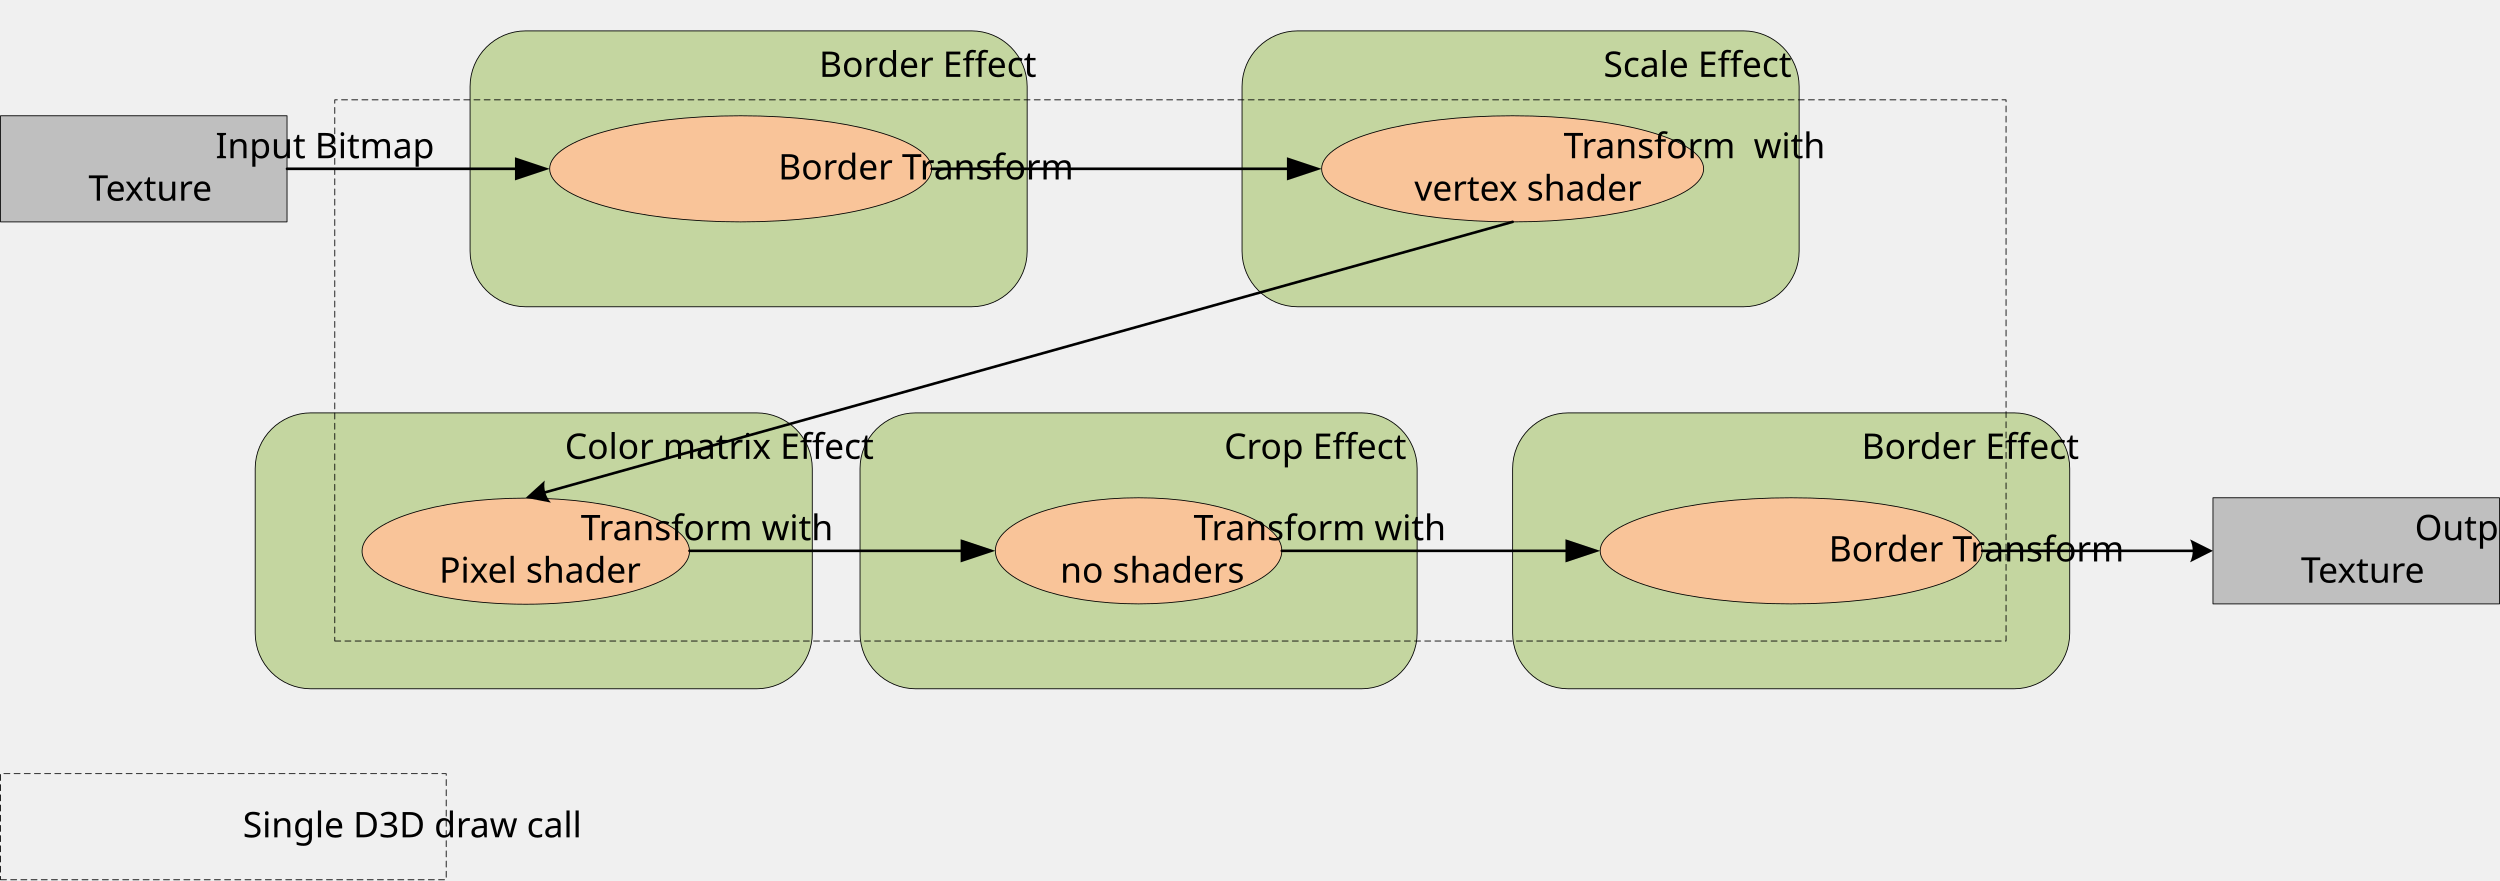
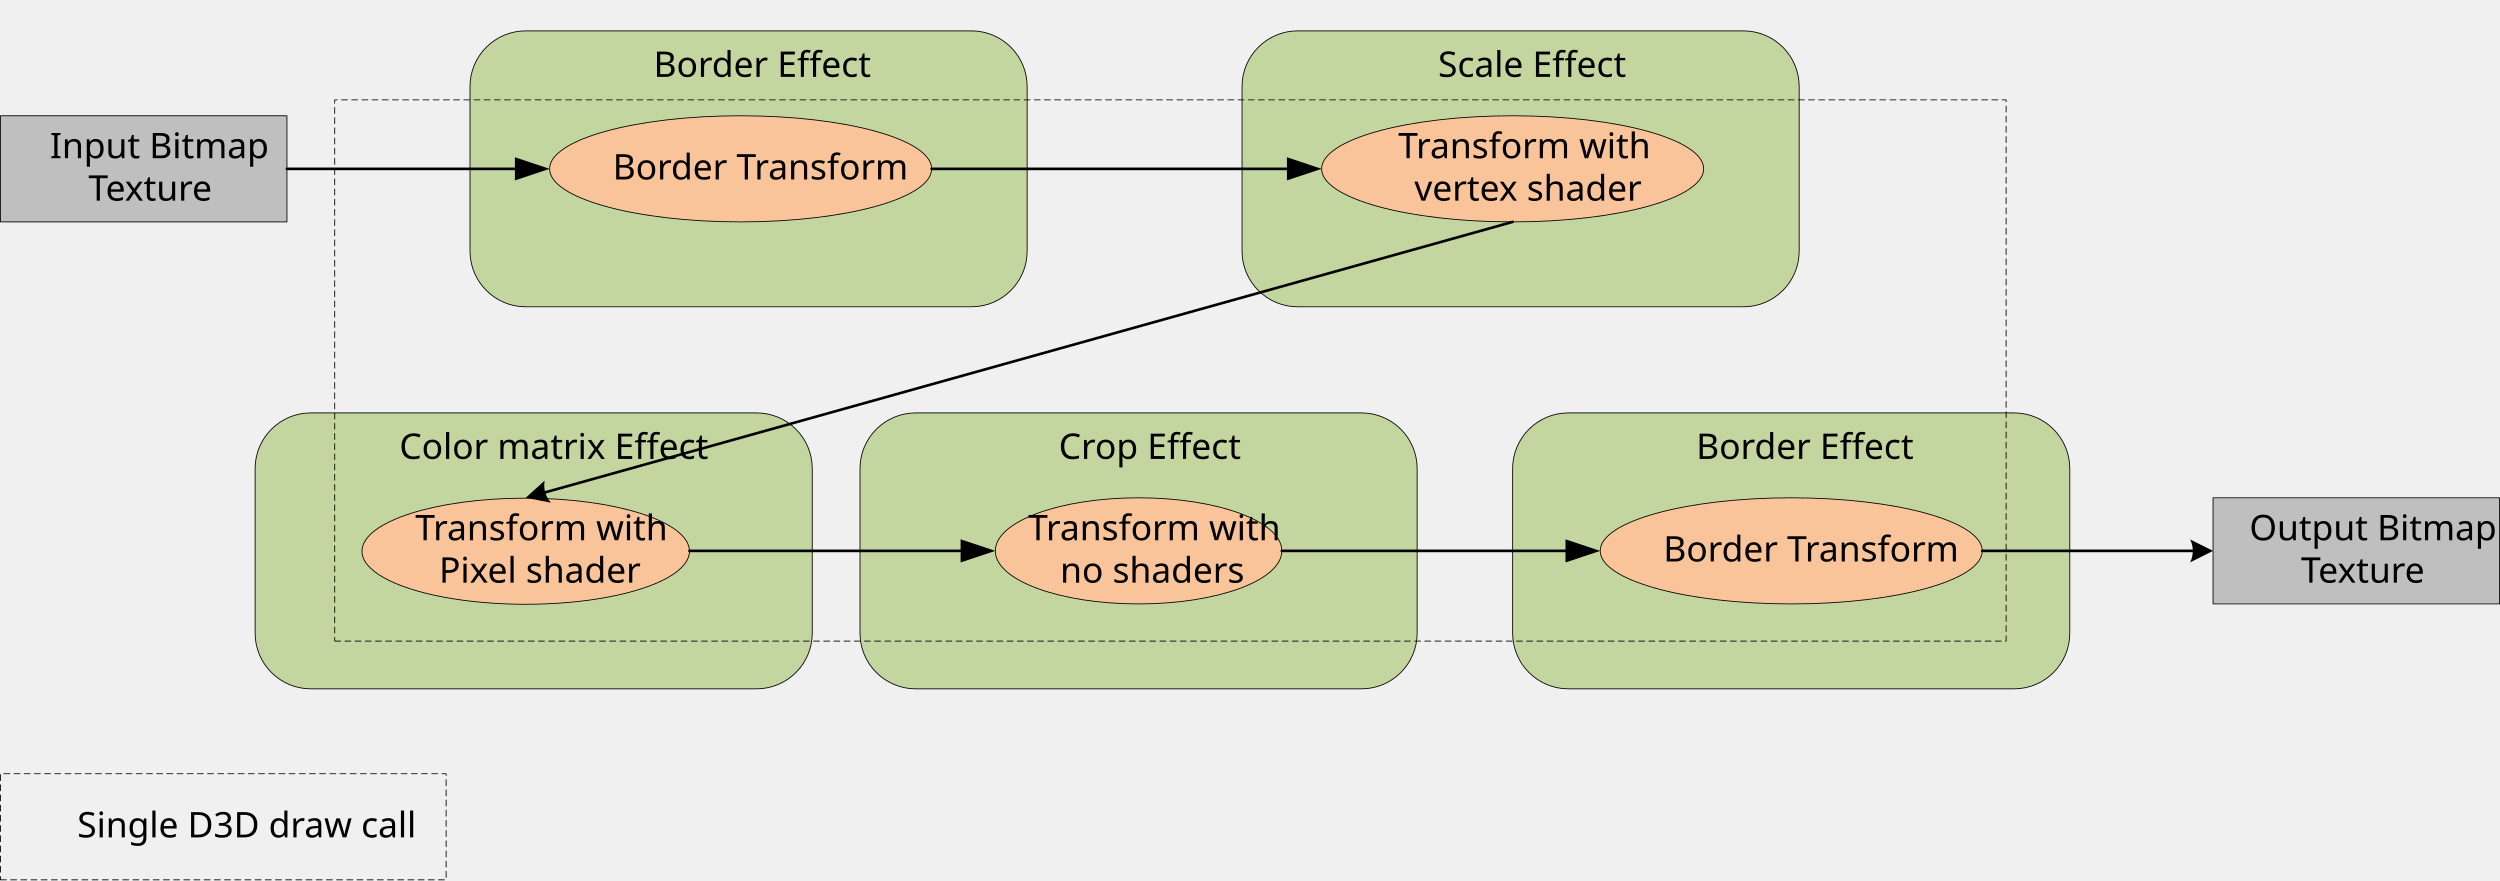
- <svg xmlns="http://www.w3.org/2000/svg" xmlns:ns1="http://schemas.microsoft.com/visio/2003/SVGExtensions/" xmlns:xlink="http://www.w3.org/1999/xlink" width="9.816in" height="3.456in" viewBox="0 0 706.74 248.848" xml:space="preserve" color-interpolation-filters="sRGB" class="st11">
-   <ns1:documentProperties ns1:langID="1033" ns1:viewMarkup="false" />
-   <style type="text/css">
- 	
- 		.st1 {fill:#bfbfbf;stroke:#000000;stroke-linecap:round;stroke-linejoin:round;stroke-width:0.24}
- 		.st2 {fill:#000000;font-family:Calibri;font-size:0.833em}
- 		.st3 {font-size:1em}
- 		.st4 {fill:#c4d6a0;stroke:#000000;stroke-linecap:round;stroke-linejoin:round;stroke-width:0.24}
- 		.st5 {fill:#000000;fill-opacity:1;stroke:#000000;stroke-opacity:1;stroke-width:0.087}
- 		.st6 {fill:#f9c499;stroke:#000000;stroke-linecap:round;stroke-linejoin:round;stroke-width:0.24}
- 		.st7 {fill:#ffffff;fill-opacity:0;stroke:#000000;stroke-dasharray:1.68,1.2;stroke-linecap:round;stroke-linejoin:round;stroke-width:0.24}
- 		.st8 {marker-end:url(#mrkr13-39);stroke:#000000;stroke-linecap:round;stroke-linejoin:round;stroke-width:0.75}
- 		.st9 {fill:#000000;fill-opacity:1;stroke:#000000;stroke-opacity:1;stroke-width:0.229}
- 		.st10 {marker-end:url(#mrkr5-45);stroke:#000000;stroke-linecap:round;stroke-linejoin:round;stroke-width:0.75}
- 		.st11 {fill:none;fill-rule:evenodd;font-size:12px;overflow:visible;stroke-linecap:square;stroke-miterlimit:3}
- 	
- 	</style>
+ <svg xmlns="http://www.w3.org/2000/svg" xmlns:xlink="http://www.w3.org/1999/xlink" width="942.32" height="331.797" class="st11" color-interpolation-filters="sRGB" viewBox="0 0 706.74 248.848" xml:space="preserve">
+   <style type="text/css">.st1{fill:#bfbfbf;stroke:#000;stroke-linecap:round;stroke-linejoin:round;stroke-width:.24}.st2{fill:#000;font-family:Calibri;font-size:.833em}.st3{font-size:1em}.st4,.st5{stroke:#000}.st4{fill:#c4d6a0;stroke-linecap:round;stroke-linejoin:round;stroke-width:.24}.st5{fill:#000;fill-opacity:1;stroke-opacity:1;stroke-width:.087}.st6,.st7{stroke-linecap:round;stroke-linejoin:round;stroke-width:.24}.st6{fill:#f9c499;stroke:#000}.st7{fill:#fff;fill-opacity:0;stroke-dasharray:1.68,1.2}.st7,.st8,.st9{stroke:#000}.st8{marker-end:url(#mrkr13-39);stroke-linecap:round;stroke-linejoin:round;stroke-width:.75}.st9{fill:#000;fill-opacity:1;stroke-opacity:1;stroke-width:.229}.st10{marker-end:url(#mrkr5-45);stroke:#000;stroke-linecap:round;stroke-linejoin:round;stroke-width:.75}.st11{fill:none;fill-rule:evenodd;font-size:12px;overflow:visible;stroke-linecap:square;stroke-miterlimit:3}</style>
  <defs id="Markers">
    <g id="lend13">
-       <path d="M 3 1 L 0 0 L 3 -1 L 3 1 " style="stroke:none" />
+       <path d="M 3 1 L 0 0 L 3 -1 L 3 1" style="stroke:none" />
    </g>
-     <marker id="mrkr13-8" class="st5" ns1:arrowType="13" ns1:arrowSize="2" ns1:setback="34.5" refX="-34.5" orient="auto" markerUnits="strokeWidth" overflow="visible">
-       <use xlink:href="#lend13" transform="scale(-11.5,-11.5) " />
+     <marker id="mrkr13-8" class="st5" markerUnits="strokeWidth" orient="auto" overflow="visible" refX="-34.5">
+       <use transform="scale(-11.5,-11.5)" xlink:href="#lend13" />
    </marker>
-     <marker id="mrkr13-39" class="st9" ns1:arrowType="13" ns1:arrowSize="2" ns1:setback="13.08" refX="-13.08" orient="auto" markerUnits="strokeWidth" overflow="visible">
-       <use xlink:href="#lend13" transform="scale(-4.36,-4.36) " />
+     <marker id="mrkr13-39" class="st9" markerUnits="strokeWidth" orient="auto" overflow="visible" refX="-13.08">
+       <use transform="scale(-4.36,-4.36)" xlink:href="#lend13" />
    </marker>
    <g id="lend5">
-       <path d="M 2 1 L 0 0 L 1.981 -0.993 C 1.672 -0.365 1.673 0.373 1.985 1 " style="stroke:none" />
+       <path d="M 2 1 L 0 0 L 1.981 -0.993 C 1.672 -0.365 1.673 0.373 1.985 1" style="stroke:none" />
    </g>
-     <marker id="mrkr5-45" class="st9" ns1:arrowType="5" ns1:arrowSize="2" ns1:setback="7.63" refX="-7.63" orient="auto" markerUnits="strokeWidth" overflow="visible">
-       <use xlink:href="#lend5" transform="scale(-4.36,-4.36) " />
+     <marker id="mrkr5-45" class="st9" markerUnits="strokeWidth" orient="auto" overflow="visible" refX="-7.63">
+       <use transform="scale(-4.36,-4.36)" xlink:href="#lend5" />
    </marker>
  </defs>
-   <g ns1:mID="0" ns1:index="1" ns1:groupContext="foregroundPage">
-     <ns1:pageProperties ns1:drawingScale="1" ns1:pageScale="1" ns1:drawingUnits="19" ns1:shadowOffsetX="9" ns1:shadowOffsetY="-9" />
-     <ns1:layer ns1:name="Connector" ns1:index="0" />
-     <g id="shape76-1" ns1:mID="76" ns1:groupContext="shape" transform="translate(625.62,-78.12)">
-       <ns1:userDefs>
-         <ns1:ud ns1:nameU="visVersion" ns1:val="VT0(15):26" />
-       </ns1:userDefs>
-       <ns1:textBlock ns1:margins="rect(4,4,4,4)" />
-       <ns1:textRect cx="40.5" cy="233.848" width="81" height="30" />
-       <rect x="0" y="218.848" width="81" height="30" class="st1" />
-       <text x="10.27" y="230.85" class="st2" ns1:langID="1033">
-         <ns1:paragraph ns1:horizAlign="1" />
-         <ns1:tabList />Output Bitmap <tspan x="24.88" dy="1.2em" class="st3">Texture</tspan>
+   <g>
+     <g id="shape76-1" transform="translate(625.62,-78.12)">
+       <rect width="81" height="30" x="0" y="218.848" class="st1" />
+       <text x="10.27" y="230.85" class="st2">Output Bitmap <tspan x="24.88" class="st3" dy="1.2em">Texture</tspan>
      </text>
    </g>
-     <g id="shape77-5" ns1:mID="77" ns1:groupContext="shape" transform="translate(243.12,-54.12)">
-       <ns1:userDefs>
-         <ns1:ud ns1:nameU="CTypeTopLeftSnip" ns1:prompt="" ns1:val="VT0(0):5" />
-         <ns1:ud ns1:nameU="CTypeTopRightSnip" ns1:prompt="" ns1:val="VT0(0):5" />
-         <ns1:ud ns1:nameU="CTypeBotLeftSnip" ns1:prompt="" ns1:val="VT0(0):5" />
-         <ns1:ud ns1:nameU="CTypeBotRightSnip" ns1:prompt="" ns1:val="VT0(0):5" />
-         <ns1:ud ns1:nameU="CornerLockHoriz" ns1:prompt="" ns1:val="VT0(1):5" />
-         <ns1:ud ns1:nameU="CornerLockVert" ns1:prompt="" ns1:val="VT0(1):5" />
-         <ns1:ud ns1:nameU="CornerLockDiag" ns1:prompt="" ns1:val="VT0(0):5" />
-         <ns1:ud ns1:nameU="TopLeftOffset" ns1:prompt="" ns1:val="VT0(0.15):1" />
-         <ns1:ud ns1:nameU="TopRightOffset" ns1:prompt="" ns1:val="VT0(0.15):1" />
-         <ns1:ud ns1:nameU="BotLeftOffset" ns1:prompt="" ns1:val="VT0(0.15):1" />
-         <ns1:ud ns1:nameU="BotRightOffset" ns1:prompt="" ns1:val="VT0(0.15):1" />
-         <ns1:ud ns1:nameU="visVersion" ns1:prompt="" ns1:val="VT0(15):26" />
-         <ns1:ud ns1:nameU="TopLeftOffset" ns1:prompt="" ns1:val="VT0(0.21875):1" />
-         <ns1:ud ns1:nameU="TopRightOffset" ns1:prompt="" ns1:val="VT0(0.21875):1" />
-         <ns1:ud ns1:nameU="BotLeftOffset" ns1:prompt="" ns1:val="VT0(0.21875):1" />
-         <ns1:ud ns1:nameU="BotRightOffset" ns1:prompt="" ns1:val="VT0(0.21875):1" />
-       </ns1:userDefs>
-       <ns1:textBlock ns1:margins="rect(4,4,4,4)" ns1:verticalAlign="0" />
-       <ns1:textRect cx="78.75" cy="209.848" width="157.5" height="78" />
-       <path d="M15.75 248.85 L141.75 248.85 A15.75 15.75 -180 0 0 157.5 233.1 L157.5 186.6 A15.75 15.75 -180 0 0 141.75        170.85 L15.75 170.85 A15.75 15.75 -180 0 0 0 186.6 L0 233.1 A15.75 15.75 -180 0 0 15.75 248.85 Z" class="st4" />
-       <text x="56.18" y="183.85" class="st2" ns1:langID="1033">
-         <ns1:paragraph ns1:horizAlign="1" />
-         <ns1:tabList />Crop Effect</text>
+     <g id="shape77-5" transform="translate(243.12,-54.12)">
+       <path d="M15.75 248.85 L141.75 248.85 A15.75 15.75 -180 0 0 157.5 233.1 L157.5 186.6 A15.75 15.75 -180 0 0 141.75 170.85 L15.75 170.85 A15.75 15.75 -180 0 0 0 186.6 L0 233.1 A15.75 15.75 -180 0 0 15.75 248.85 Z" class="st4" />
+       <text x="56.18" y="183.85" class="st2">Crop Effect</text>
    </g>
-     <g id="shape78-10" ns1:mID="78" ns1:groupContext="shape" transform="translate(281.37,-78.12)">
-       <ns1:userDefs>
-         <ns1:ud ns1:nameU="visVersion" ns1:val="VT0(15):26" />
-       </ns1:userDefs>
-       <ns1:textBlock ns1:margins="rect(4,4,4,4)" />
-       <ns1:textRect cx="40.5" cy="233.848" width="70.88" height="26.25" />
+     <g id="shape78-10" transform="translate(281.37,-78.12)">
      <path d="M0 233.85 A40.5 15 0 0 1 81 233.85 A40.5 15 0 1 1 0 233.85 Z" class="st6" />
-       <text x="9.29" y="230.85" class="st2" ns1:langID="1033">
-         <ns1:paragraph ns1:horizAlign="1" />
-         <ns1:tabList />Transform with <tspan x="18.32" dy="1.2em" class="st3">no shaders</tspan>
+       <text x="9.29" y="230.85" class="st2">Transform with <tspan x="18.32" class="st3" dy="1.2em">no shaders</tspan>
      </text>
    </g>
-     <g id="shape79-15" ns1:mID="79" ns1:groupContext="shape" transform="translate(0.12,-186.12)">
-       <ns1:userDefs>
-         <ns1:ud ns1:nameU="visVersion" ns1:val="VT0(15):26" />
-       </ns1:userDefs>
-       <ns1:textBlock ns1:margins="rect(4,4,4,4)" />
-       <ns1:textRect cx="40.5" cy="233.848" width="81" height="30" />
-       <rect x="0" y="218.848" width="81" height="30" class="st1" />
-       <text x="14" y="230.85" class="st2" ns1:langID="1033">
-         <ns1:paragraph ns1:horizAlign="1" />
-         <ns1:tabList />Input Bitmap <tspan x="24.88" dy="1.2em" class="st3">Texture</tspan>
+     <g id="shape79-15" transform="translate(0.12,-186.12)">
+       <rect width="81" height="30" x="0" y="218.848" class="st1" />
+       <text x="14" y="230.85" class="st2">Input Bitmap <tspan x="24.88" class="st3" dy="1.2em">Texture</tspan>
      </text>
    </g>
-     <g id="shape83-19" ns1:mID="83" ns1:groupContext="shape" transform="translate(0.12,-0.12)">
-       <ns1:userDefs>
-         <ns1:ud ns1:nameU="visVersion" ns1:val="VT0(15):26" />
-       </ns1:userDefs>
-       <ns1:textBlock ns1:margins="rect(4,4,4,4)" />
-       <ns1:textRect cx="63" cy="233.848" width="126" height="30" />
+     <g id="shape83-19" transform="translate(0.12,-0.12)">
      <path d="M0 248.85 L126 248.85 L126 218.85 L0 218.85 L0 248.85 Z" class="st7" />
-       <text x="21.72" y="236.85" class="st2" ns1:langID="1033">
-         <ns1:paragraph ns1:horizAlign="1" />
-         <ns1:tabList />Single D3D draw call</text>
+       <text x="21.72" y="236.85" class="st2">Single D3D draw call</text>
    </g>
-     <g id="shape84-22" ns1:mID="84" ns1:groupContext="shape" transform="translate(132.87,-162.12)">
-       <ns1:userDefs>
-         <ns1:ud ns1:nameU="CTypeTopLeftSnip" ns1:prompt="" ns1:val="VT0(0):5" />
-         <ns1:ud ns1:nameU="CTypeTopRightSnip" ns1:prompt="" ns1:val="VT0(0):5" />
-         <ns1:ud ns1:nameU="CTypeBotLeftSnip" ns1:prompt="" ns1:val="VT0(0):5" />
-         <ns1:ud ns1:nameU="CTypeBotRightSnip" ns1:prompt="" ns1:val="VT0(0):5" />
-         <ns1:ud ns1:nameU="CornerLockHoriz" ns1:prompt="" ns1:val="VT0(1):5" />
-         <ns1:ud ns1:nameU="CornerLockVert" ns1:prompt="" ns1:val="VT0(1):5" />
-         <ns1:ud ns1:nameU="CornerLockDiag" ns1:prompt="" ns1:val="VT0(0):5" />
-         <ns1:ud ns1:nameU="TopLeftOffset" ns1:prompt="" ns1:val="VT0(0.15):1" />
-         <ns1:ud ns1:nameU="TopRightOffset" ns1:prompt="" ns1:val="VT0(0.15):1" />
-         <ns1:ud ns1:nameU="BotLeftOffset" ns1:prompt="" ns1:val="VT0(0.15):1" />
-         <ns1:ud ns1:nameU="BotRightOffset" ns1:prompt="" ns1:val="VT0(0.15):1" />
-         <ns1:ud ns1:nameU="visVersion" ns1:prompt="" ns1:val="VT0(15):26" />
-         <ns1:ud ns1:nameU="TopLeftOffset" ns1:prompt="" ns1:val="VT0(0.21875):1" />
-         <ns1:ud ns1:nameU="TopRightOffset" ns1:prompt="" ns1:val="VT0(0.21875):1" />
-         <ns1:ud ns1:nameU="BotLeftOffset" ns1:prompt="" ns1:val="VT0(0.21875):1" />
-         <ns1:ud ns1:nameU="BotRightOffset" ns1:prompt="" ns1:val="VT0(0.21875):1" />
-       </ns1:userDefs>
-       <ns1:textBlock ns1:margins="rect(4,4,4,4)" ns1:verticalAlign="0" />
-       <ns1:textRect cx="78.75" cy="209.848" width="157.5" height="78" />
-       <path d="M15.75 248.85 L141.75 248.85 A15.75 15.75 -180 0 0 157.5 233.1 L157.5 186.6 A15.75 15.75 -180 0 0 141.75        170.85 L15.75 170.85 A15.75 15.75 -180 0 0 -0 186.6 L0 233.1 A15.75 15.75 -180 0 0 15.75 248.85        Z" class="st4" />
-       <text x="51.89" y="183.85" class="st2" ns1:langID="1033">
-         <ns1:paragraph ns1:horizAlign="1" />
-         <ns1:tabList />Border Effect</text>
+     <g id="shape84-22" transform="translate(132.87,-162.12)">
+       <path d="M15.75 248.85 L141.75 248.85 A15.75 15.75 -180 0 0 157.5 233.1 L157.5 186.6 A15.75 15.75 -180 0 0 141.75 170.85 L15.75 170.85 A15.75 15.75 -180 0 0 -0 186.6 L0 233.1 A15.75 15.75 -180 0 0 15.75 248.85 Z" class="st4" />
+       <text x="51.89" y="183.85" class="st2">Border Effect</text>
    </g>
-     <g id="shape85-25" ns1:mID="85" ns1:groupContext="shape" transform="translate(155.37,-186.12)">
-       <ns1:userDefs>
-         <ns1:ud ns1:nameU="visVersion" ns1:val="VT0(15):26" />
-       </ns1:userDefs>
-       <ns1:textBlock ns1:margins="rect(4,4,4,4)" />
-       <ns1:textRect cx="54" cy="233.848" width="94.5" height="26.25" />
+     <g id="shape85-25" transform="translate(155.37,-186.12)">
      <path d="M0 233.85 A54 15 0 0 1 108 233.85 A54 15 0 0 1 0 233.85 Z" class="st6" />
-       <text x="17.85" y="236.85" class="st2" ns1:langID="1033">
-         <ns1:paragraph ns1:horizAlign="1" />
-         <ns1:tabList />Border Transform</text>
+       <text x="17.85" y="236.85" class="st2">Border Transform</text>
    </g>
-     <g id="shape86-28" ns1:mID="86" ns1:groupContext="shape" transform="translate(427.62,-54.12)">
-       <ns1:userDefs>
-         <ns1:ud ns1:nameU="CTypeTopLeftSnip" ns1:prompt="" ns1:val="VT0(0):5" />
-         <ns1:ud ns1:nameU="CTypeTopRightSnip" ns1:prompt="" ns1:val="VT0(0):5" />
-         <ns1:ud ns1:nameU="CTypeBotLeftSnip" ns1:prompt="" ns1:val="VT0(0):5" />
-         <ns1:ud ns1:nameU="CTypeBotRightSnip" ns1:prompt="" ns1:val="VT0(0):5" />
-         <ns1:ud ns1:nameU="CornerLockHoriz" ns1:prompt="" ns1:val="VT0(1):5" />
-         <ns1:ud ns1:nameU="CornerLockVert" ns1:prompt="" ns1:val="VT0(1):5" />
-         <ns1:ud ns1:nameU="CornerLockDiag" ns1:prompt="" ns1:val="VT0(0):5" />
-         <ns1:ud ns1:nameU="TopLeftOffset" ns1:prompt="" ns1:val="VT0(0.15):1" />
-         <ns1:ud ns1:nameU="TopRightOffset" ns1:prompt="" ns1:val="VT0(0.15):1" />
-         <ns1:ud ns1:nameU="BotLeftOffset" ns1:prompt="" ns1:val="VT0(0.15):1" />
-         <ns1:ud ns1:nameU="BotRightOffset" ns1:prompt="" ns1:val="VT0(0.15):1" />
-         <ns1:ud ns1:nameU="visVersion" ns1:prompt="" ns1:val="VT0(15):26" />
-         <ns1:ud ns1:nameU="TopLeftOffset" ns1:prompt="" ns1:val="VT0(0.21875):1" />
-         <ns1:ud ns1:nameU="TopRightOffset" ns1:prompt="" ns1:val="VT0(0.21875):1" />
-         <ns1:ud ns1:nameU="BotLeftOffset" ns1:prompt="" ns1:val="VT0(0.21875):1" />
-         <ns1:ud ns1:nameU="BotRightOffset" ns1:prompt="" ns1:val="VT0(0.21875):1" />
-       </ns1:userDefs>
-       <ns1:textBlock ns1:margins="rect(4,4,4,4)" ns1:verticalAlign="0" />
-       <ns1:textRect cx="78.75" cy="209.848" width="157.5" height="78" />
-       <path d="M15.75 248.85 L141.75 248.85 A15.75 15.75 -180 0 0 157.5 233.1 L157.5 186.6 A15.75 15.75 -180 0 0 141.75        170.85 L15.75 170.85 A15.75 15.75 -180 0 0 -0 186.6 L0 233.1 A15.75 15.75 -180 0 0 15.75 248.85        Z" class="st4" />
-       <text x="51.89" y="183.85" class="st2" ns1:langID="1033">
-         <ns1:paragraph ns1:horizAlign="1" />
-         <ns1:tabList />Border Effect</text>
+     <g id="shape86-28" transform="translate(427.62,-54.12)">
+       <path d="M15.75 248.85 L141.75 248.85 A15.75 15.75 -180 0 0 157.5 233.1 L157.5 186.6 A15.75 15.75 -180 0 0 141.75 170.85 L15.75 170.85 A15.75 15.75 -180 0 0 -0 186.6 L0 233.1 A15.75 15.75 -180 0 0 15.75 248.85 Z" class="st4" />
+       <text x="51.89" y="183.85" class="st2">Border Effect</text>
    </g>
-     <g id="shape87-31" ns1:mID="87" ns1:groupContext="shape" transform="translate(452.37,-78.12)">
-       <ns1:userDefs>
-         <ns1:ud ns1:nameU="visVersion" ns1:val="VT0(15):26" />
-       </ns1:userDefs>
-       <ns1:textBlock ns1:margins="rect(4,4,4,4)" />
-       <ns1:textRect cx="54" cy="233.848" width="94.5" height="26.25" />
+     <g id="shape87-31" transform="translate(452.37,-78.12)">
      <path d="M0 233.85 A54 15 0 0 1 108 233.85 A54 15 0 0 1 0 233.85 Z" class="st6" />
-       <text x="17.85" y="236.85" class="st2" ns1:langID="1033">
-         <ns1:paragraph ns1:horizAlign="1" />
-         <ns1:tabList />Border Transform</text>
+       <text x="17.85" y="236.85" class="st2">Border Transform</text>
    </g>
-     <g id="shape88-34" ns1:mID="88" ns1:groupContext="shape" ns1:layerMember="0" transform="translate(362.37,-84.12)">
+     <g id="shape88-34" transform="translate(362.37,-84.12)">
      <path d="M0 239.85 L80.19 239.85" class="st8" />
    </g>
-     <g id="shape90-40" ns1:mID="90" ns1:groupContext="shape" ns1:layerMember="0" transform="translate(560.37,-84.12)">
+     <g id="shape90-40" transform="translate(560.37,-84.12)">
      <path d="M0 239.85 L59.53 239.85" class="st10" />
    </g>
-     <g id="shape92-46" ns1:mID="92" ns1:groupContext="shape" ns1:layerMember="0" transform="translate(81.12,-192.12)">
+     <g id="shape92-46" transform="translate(81.12,-192.12)">
      <path d="M0 239.85 L64.44 239.85" class="st8" />
    </g>
-     <g id="shape93-51" ns1:mID="93" ns1:groupContext="shape" transform="translate(351.12,-162.12)">
-       <ns1:userDefs>
-         <ns1:ud ns1:nameU="CTypeTopLeftSnip" ns1:prompt="" ns1:val="VT0(0):5" />
-         <ns1:ud ns1:nameU="CTypeTopRightSnip" ns1:prompt="" ns1:val="VT0(0):5" />
-         <ns1:ud ns1:nameU="CTypeBotLeftSnip" ns1:prompt="" ns1:val="VT0(0):5" />
-         <ns1:ud ns1:nameU="CTypeBotRightSnip" ns1:prompt="" ns1:val="VT0(0):5" />
-         <ns1:ud ns1:nameU="CornerLockHoriz" ns1:prompt="" ns1:val="VT0(1):5" />
-         <ns1:ud ns1:nameU="CornerLockVert" ns1:prompt="" ns1:val="VT0(1):5" />
-         <ns1:ud ns1:nameU="CornerLockDiag" ns1:prompt="" ns1:val="VT0(0):5" />
-         <ns1:ud ns1:nameU="TopLeftOffset" ns1:prompt="" ns1:val="VT0(0.15):1" />
-         <ns1:ud ns1:nameU="TopRightOffset" ns1:prompt="" ns1:val="VT0(0.15):1" />
-         <ns1:ud ns1:nameU="BotLeftOffset" ns1:prompt="" ns1:val="VT0(0.15):1" />
-         <ns1:ud ns1:nameU="BotRightOffset" ns1:prompt="" ns1:val="VT0(0.15):1" />
-         <ns1:ud ns1:nameU="visVersion" ns1:prompt="" ns1:val="VT0(15):26" />
-         <ns1:ud ns1:nameU="TopLeftOffset" ns1:prompt="" ns1:val="VT0(0.21875):1" />
-         <ns1:ud ns1:nameU="TopRightOffset" ns1:prompt="" ns1:val="VT0(0.21875):1" />
-         <ns1:ud ns1:nameU="BotLeftOffset" ns1:prompt="" ns1:val="VT0(0.21875):1" />
-         <ns1:ud ns1:nameU="BotRightOffset" ns1:prompt="" ns1:val="VT0(0.21875):1" />
-       </ns1:userDefs>
-       <ns1:textBlock ns1:margins="rect(4,4,4,4)" ns1:verticalAlign="0" />
-       <ns1:textRect cx="78.75" cy="209.848" width="157.5" height="78" />
-       <path d="M15.75 248.85 L141.75 248.85 A15.75 15.75 -180 0 0 157.5 233.1 L157.5 186.6 A15.75 15.75 -180 0 0 141.75        170.85 L15.75 170.85 A15.75 15.75 -180 0 0 -0 186.6 L0 233.1 A15.75 15.75 -180 0 0 15.75 248.85        Z" class="st4" />
-       <text x="55.41" y="183.85" class="st2" ns1:langID="1033">
-         <ns1:paragraph ns1:horizAlign="1" />
-         <ns1:tabList />Scale Effect</text>
+     <g id="shape93-51" transform="translate(351.12,-162.12)">
+       <path d="M15.75 248.85 L141.75 248.85 A15.75 15.75 -180 0 0 157.5 233.1 L157.5 186.6 A15.75 15.75 -180 0 0 141.75 170.85 L15.75 170.85 A15.75 15.75 -180 0 0 -0 186.6 L0 233.1 A15.75 15.75 -180 0 0 15.75 248.85 Z" class="st4" />
+       <text x="55.41" y="183.85" class="st2">Scale Effect</text>
    </g>
-     <g id="shape94-55" ns1:mID="94" ns1:groupContext="shape" transform="translate(373.62,-186.12)">
-       <ns1:userDefs>
-         <ns1:ud ns1:nameU="visVersion" ns1:val="VT0(15):26" />
-       </ns1:userDefs>
-       <ns1:textBlock ns1:margins="rect(4,4,4,4)" />
-       <ns1:textRect cx="54" cy="233.848" width="94.5" height="26.25" />
+     <g id="shape94-55" transform="translate(373.62,-186.12)">
      <path d="M0 233.85 A54 15 0 0 1 108 233.85 A54 15 0 0 1 0 233.85 Z" class="st6" />
-       <text x="21.66" y="230.85" class="st2" ns1:langID="1033">
-         <ns1:paragraph ns1:horizAlign="1" />
-         <ns1:tabList />Transform  with <tspan x="26.22" dy="1.2em" class="st3">vertex shader</tspan>
+       <text x="21.66" y="230.85" class="st2">Transform with <tspan x="26.22" class="st3" dy="1.2em">vertex shader</tspan>
      </text>
    </g>
-     <g id="shape98-60" ns1:mID="98" ns1:groupContext="shape" transform="translate(72.12,-54.12)">
-       <ns1:userDefs>
-         <ns1:ud ns1:nameU="CTypeTopLeftSnip" ns1:prompt="" ns1:val="VT0(0):5" />
-         <ns1:ud ns1:nameU="CTypeTopRightSnip" ns1:prompt="" ns1:val="VT0(0):5" />
-         <ns1:ud ns1:nameU="CTypeBotLeftSnip" ns1:prompt="" ns1:val="VT0(0):5" />
-         <ns1:ud ns1:nameU="CTypeBotRightSnip" ns1:prompt="" ns1:val="VT0(0):5" />
-         <ns1:ud ns1:nameU="CornerLockHoriz" ns1:prompt="" ns1:val="VT0(1):5" />
-         <ns1:ud ns1:nameU="CornerLockVert" ns1:prompt="" ns1:val="VT0(1):5" />
-         <ns1:ud ns1:nameU="CornerLockDiag" ns1:prompt="" ns1:val="VT0(0):5" />
-         <ns1:ud ns1:nameU="TopLeftOffset" ns1:prompt="" ns1:val="VT0(0.15):1" />
-         <ns1:ud ns1:nameU="TopRightOffset" ns1:prompt="" ns1:val="VT0(0.15):1" />
-         <ns1:ud ns1:nameU="BotLeftOffset" ns1:prompt="" ns1:val="VT0(0.15):1" />
-         <ns1:ud ns1:nameU="BotRightOffset" ns1:prompt="" ns1:val="VT0(0.15):1" />
-         <ns1:ud ns1:nameU="visVersion" ns1:prompt="" ns1:val="VT0(15):26" />
-         <ns1:ud ns1:nameU="TopLeftOffset" ns1:prompt="" ns1:val="VT0(0.21875):1" />
-         <ns1:ud ns1:nameU="TopRightOffset" ns1:prompt="" ns1:val="VT0(0.21875):1" />
-         <ns1:ud ns1:nameU="BotLeftOffset" ns1:prompt="" ns1:val="VT0(0.21875):1" />
-         <ns1:ud ns1:nameU="BotRightOffset" ns1:prompt="" ns1:val="VT0(0.21875):1" />
-       </ns1:userDefs>
-       <ns1:textBlock ns1:margins="rect(4,4,4,4)" ns1:verticalAlign="0" />
-       <ns1:textRect cx="78.75" cy="209.848" width="157.5" height="78" />
-       <path d="M15.75 248.85 L141.75 248.85 A15.75 15.75 -180 0 0 157.5 233.1 L157.5 186.6 A15.75 15.75 -180 0 0 141.75        170.85 L15.75 170.85 A15.75 15.75 -180 0 0 0 186.6 L0 233.1 A15.75 15.75 -180 0 0 15.75 248.85 Z" class="st4" />
-       <text x="40.77" y="183.85" class="st2" ns1:langID="1033">
-         <ns1:paragraph ns1:horizAlign="1" />
-         <ns1:tabList />Color matrix Effect</text>
+     <g id="shape98-60" transform="translate(72.12,-54.12)">
+       <path d="M15.75 248.85 L141.75 248.85 A15.75 15.75 -180 0 0 157.5 233.1 L157.5 186.6 A15.75 15.75 -180 0 0 141.75 170.85 L15.75 170.85 A15.75 15.75 -180 0 0 0 186.6 L0 233.1 A15.75 15.75 -180 0 0 15.75 248.85 Z" class="st4" />
+       <text x="40.77" y="183.85" class="st2">Color matrix Effect</text>
    </g>
-     <g id="shape99-63" ns1:mID="99" ns1:groupContext="shape" transform="translate(102.334,-78.12)">
-       <ns1:userDefs>
-         <ns1:ud ns1:nameU="visVersion" ns1:val="VT0(15):26" />
-       </ns1:userDefs>
-       <ns1:textBlock ns1:margins="rect(4,4,4,4)" />
-       <ns1:textRect cx="46.286" cy="233.848" width="81" height="26.25" />
+     <g id="shape99-63" transform="translate(102.334,-78.12)">
      <path d="M0 233.85 A46.286 15 0 0 1 92.57 233.85 A46.286 15 0 1 1 -0 233.85 Z" class="st6" />
-       <text x="15.07" y="230.85" class="st2" ns1:langID="1033">
-         <ns1:paragraph ns1:horizAlign="1" />
-         <ns1:tabList />Transform with <tspan x="21.79" dy="1.2em" class="st3">Pixel shader</tspan>
+       <text x="15.07" y="230.85" class="st2">Transform with <tspan x="21.79" class="st3" dy="1.2em">Pixel shader</tspan>
      </text>
    </g>
-     <g id="shape104-67" ns1:mID="104" ns1:groupContext="shape" ns1:layerMember="0" transform="translate(194.906,-84.12)">
+     <g id="shape104-67" transform="translate(194.906,-84.12)">
      <path d="M0 239.85 L76.65 239.85" class="st8" />
    </g>
-     <g id="shape82-72" ns1:mID="82" ns1:groupContext="shape" transform="translate(94.62,-67.62)">
-       <ns1:userDefs>
-         <ns1:ud ns1:nameU="visVersion" ns1:val="VT0(15):26" />
-       </ns1:userDefs>
+     <g id="shape82-72" transform="translate(94.62,-67.62)">
      <path d="M0 248.85 L472.5 248.85 L472.5 95.85 L0 95.85 L0 248.85 Z" class="st7" />
    </g>
-     <g id="shape106-74" ns1:mID="106" ns1:groupContext="shape" transform="translate(494.621,302.386) rotate(164.381)">
+     <g id="shape106-74" transform="translate(494.621,302.386) rotate(164.381)">
      <path d="M0 248.85 L283.98 248.85" class="st10" />
    </g>
-     <g id="shape91-79" ns1:mID="91" ns1:groupContext="shape" ns1:layerMember="0" transform="translate(263.37,-192.12)">
+     <g id="shape91-79" transform="translate(263.37,-192.12)">
      <path d="M0 239.85 L100.44 239.85" class="st8" />
    </g>
  </g>
</svg>
